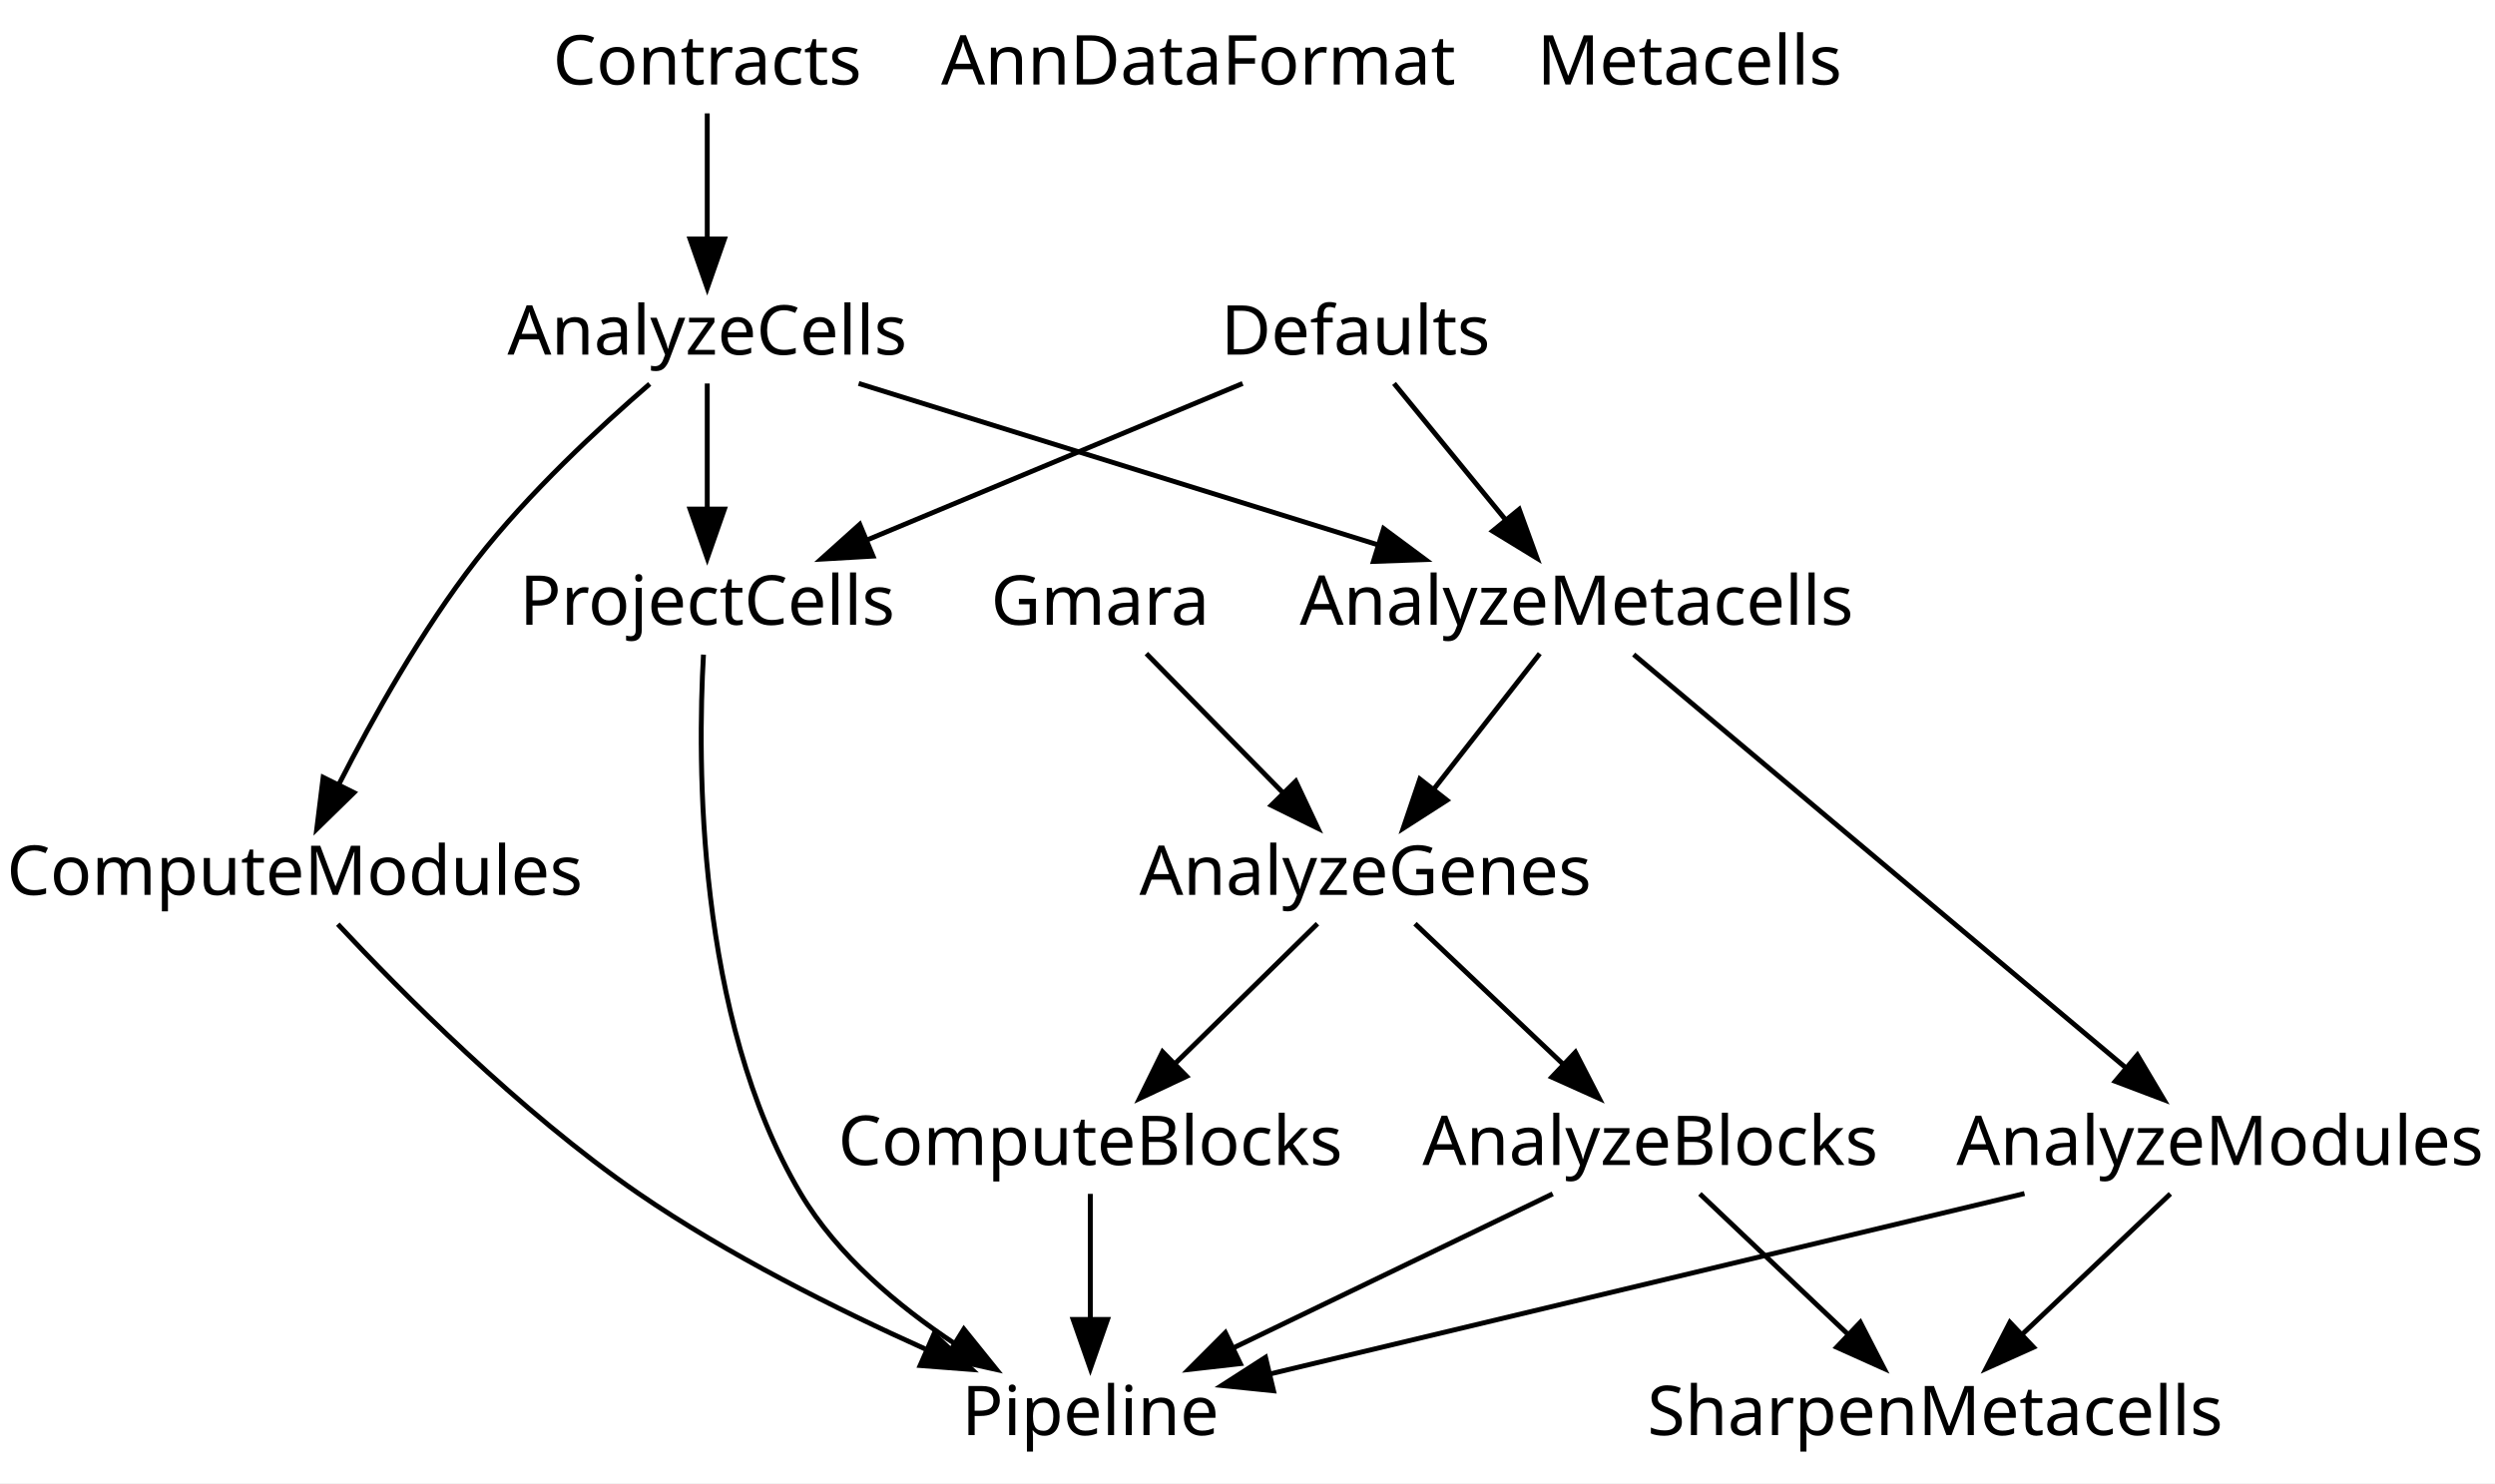
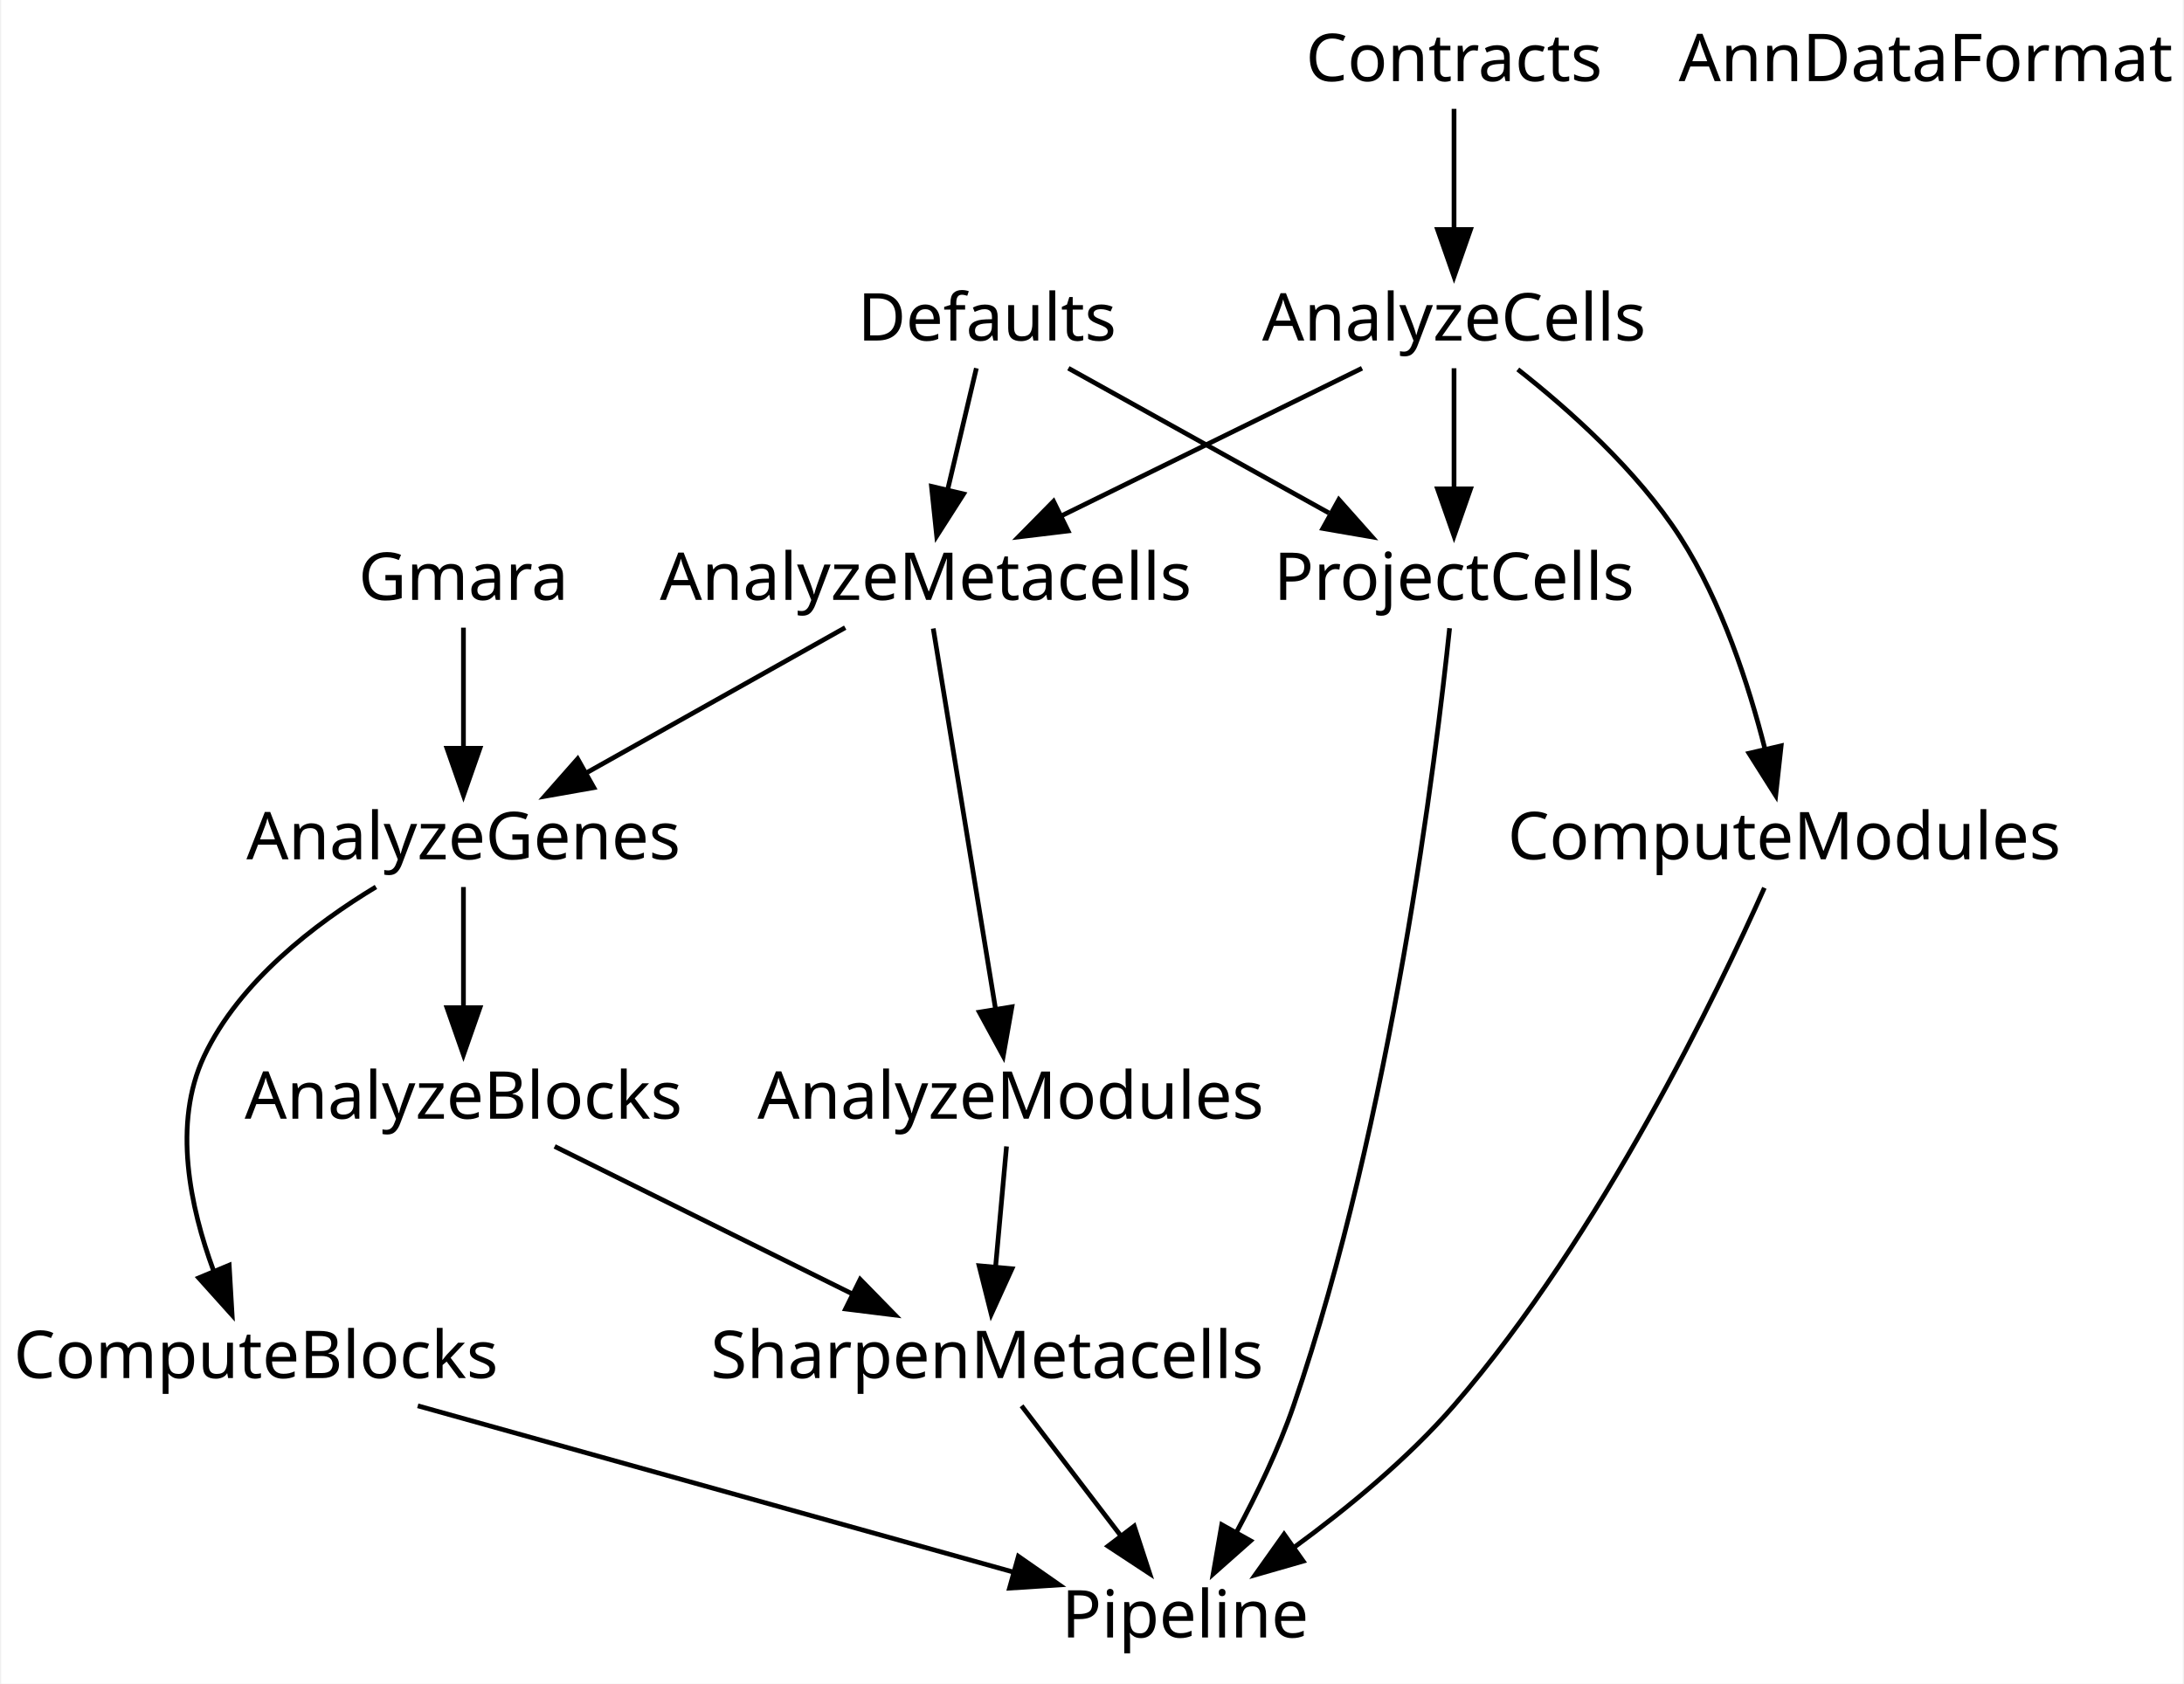
- <svg xmlns="http://www.w3.org/2000/svg" xmlns:xlink="http://www.w3.org/1999/xlink" width="508pt" height="302pt" viewBox="0.00 0.00 508.00 302.00">
-   <g id="graph0" class="graph" transform="scale(1 1) rotate(0) translate(4 298)">
-     <polygon fill="#ffffff" stroke="transparent" points="-4,4 -4,-298 504,-298 504,4 -4,4" />
+ <svg xmlns="http://www.w3.org/2000/svg" xmlns:xlink="http://www.w3.org/1999/xlink" width="463pt" height="357pt" viewBox="0.00 0.00 462.50 357.00">
+   <g id="graph0" class="graph" transform="scale(1 1) rotate(0) translate(4 353)">
+     <polygon fill="#ffffff" stroke="transparent" points="-4,4 -4,-353 458.5,-353 458.5,4 -4,4" />
    <g id="node1" class="node">
      <g id="a_node1">
-         <a xlink:href="../analyze_genes.html" xlink:title="AnalyzeGenes" target="_top">
-           <polygon fill="none" stroke="#ffffff" points="320.5,-129 227.5,-129 227.5,-110 320.5,-110 320.5,-129" />
-           <text text-anchor="middle" x="274" y="-115.8" font-family="Sans-Serif" font-size="14.00" fill="#000000">AnalyzeGenes</text>
-         </a>
-       </g>
-     </g>
-     <g id="node9" class="node">
-       <g id="a_node9">
-         <a xlink:href="../compute_blocks.html" xlink:title="ComputeBlocks" target="_top">
-           <polygon fill="none" stroke="#ffffff" points="268,-74 168,-74 168,-55 268,-55 268,-74" />
-           <text text-anchor="middle" x="218" y="-60.8" font-family="Sans-Serif" font-size="14.00" fill="#000000">ComputeBlocks</text>
-         </a>
-       </g>
-     </g>
-     <g id="edge13" class="edge">
-       <path fill="none" stroke="#000000" d="M264.245,-109.92C256.313,-102.129 244.921,-90.941 235.429,-81.618" />
-       <polygon fill="#000000" stroke="#000000" points="237.607,-78.851 228.02,-74.341 232.702,-83.845 237.607,-78.851" />
-     </g>
-     <g id="node12" class="node">
-       <g id="a_node12">
        <a xlink:href="../analyze_blocks.html" xlink:title="AnalyzeBlocks" target="_top">
-           <polygon fill="none" stroke="#ffffff" points="378,-74 286,-74 286,-55 378,-55 378,-74" />
-           <text text-anchor="middle" x="332" y="-60.8" font-family="Sans-Serif" font-size="14.00" fill="#000000">AnalyzeBlocks</text>
-         </a>
-       </g>
-     </g>
-     <g id="edge18" class="edge">
-       <path fill="none" stroke="#000000" d="M284.103,-109.92C292.4,-102.051 304.354,-90.716 314.243,-81.338" />
-       <polygon fill="#000000" stroke="#000000" points="316.774,-83.761 321.622,-74.341 311.958,-78.682 316.774,-83.761" />
-     </g>
-     <g id="node2" class="node">
-       <g id="a_node2">
-         <a xlink:href="../analyze_metacells.html" xlink:title="AnalyzeMetacells" target="_top">
-           <polygon fill="none" stroke="#ffffff" points="372,-184 262,-184 262,-165 372,-165 372,-184" />
-           <text text-anchor="middle" x="317" y="-170.8" font-family="Sans-Serif" font-size="14.00" fill="#000000">AnalyzeMetacells</text>
-         </a>
-       </g>
-     </g>
-     <g id="edge1" class="edge">
-       <path fill="none" stroke="#000000" d="M309.51,-164.92C303.602,-157.363 295.194,-146.609 288.043,-137.462" />
-       <polygon fill="#000000" stroke="#000000" points="290.61,-135.063 281.694,-129.341 285.096,-139.375 290.61,-135.063" />
-     </g>
-     <g id="node10" class="node">
-       <g id="a_node10">
-         <a xlink:href="../analyze_modules.html" xlink:title="AnalyzeModules" target="_top">
-           <polygon fill="none" stroke="#ffffff" points="500,-74 396,-74 396,-55 500,-55 500,-74" />
-           <text text-anchor="middle" x="448" y="-60.8" font-family="Sans-Serif" font-size="14.00" fill="#000000">AnalyzeModules</text>
-         </a>
-       </g>
-     </g>
-     <g id="edge14" class="edge">
-       <path fill="none" stroke="#000000" d="M328.625,-164.738C351.211,-145.773 401.218,-103.783 428.802,-80.62" />
-       <polygon fill="#000000" stroke="#000000" points="431.18,-83.194 436.588,-74.083 426.679,-77.833 431.18,-83.194" />
-     </g>
-     <g id="node3" class="node">
-       <g id="a_node3">
-         <a xlink:href="../gmara.html" xlink:title="Gmara" target="_top">
-           <polygon fill="none" stroke="#ffffff" points="243.5,-184 196.5,-184 196.5,-165 243.5,-165 243.5,-184" />
-           <text text-anchor="middle" x="220" y="-170.8" font-family="Sans-Serif" font-size="14.00" fill="#000000">Gmara</text>
-         </a>
-       </g>
-     </g>
-     <g id="edge2" class="edge">
-       <path fill="none" stroke="#000000" d="M229.406,-164.92C237.055,-157.129 248.04,-145.94 257.194,-136.618" />
-       <polygon fill="#000000" stroke="#000000" points="259.83,-138.929 264.338,-129.341 254.835,-134.024 259.83,-138.929" />
-     </g>
-     <g id="node4" class="node">
-       <g id="a_node4">
-         <a xlink:href="../analyze_cells.html" xlink:title="AnalyzeCells" target="_top">
-           <polygon fill="none" stroke="#ffffff" points="181.5,-239 98.5,-239 98.5,-220 181.5,-220 181.5,-239" />
-           <text text-anchor="middle" x="140" y="-225.8" font-family="Sans-Serif" font-size="14.00" fill="#000000">AnalyzeCells</text>
-         </a>
-       </g>
-     </g>
-     <g id="edge3" class="edge">
-       <path fill="none" stroke="#000000" d="M170.831,-219.92C200.183,-210.799 244.524,-197.021 276.671,-187.032" />
-       <polygon fill="#000000" stroke="#000000" points="277.715,-190.372 286.226,-184.063 275.638,-183.688 277.715,-190.372" />
-     </g>
-     <g id="node7" class="node">
-       <g id="a_node7">
-         <a xlink:href="../project_cells.html" xlink:title="ProjectCells" target="_top">
-           <polygon fill="none" stroke="#ffffff" points="178.5,-184 101.5,-184 101.5,-165 178.5,-165 178.5,-184" />
-           <text text-anchor="middle" x="140" y="-170.8" font-family="Sans-Serif" font-size="14.00" fill="#000000">ProjectCells</text>
-         </a>
-       </g>
-     </g>
-     <g id="edge6" class="edge">
-       <path fill="none" stroke="#000000" d="M140,-219.92C140,-212.908 140,-203.144 140,-194.465" />
-       <polygon fill="#000000" stroke="#000000" points="143.5,-194.341 140,-184.341 136.5,-194.341 143.5,-194.341" />
-     </g>
-     <g id="node11" class="node">
-       <g id="a_node11">
-         <a xlink:href="../compute_modules.html" xlink:title="ComputeModules" target="_top">
-           <polygon fill="none" stroke="#ffffff" points="112,-129 0,-129 0,-110 112,-110 112,-129" />
-           <text text-anchor="middle" x="56" y="-115.8" font-family="Sans-Serif" font-size="14.00" fill="#000000">ComputeModules</text>
-         </a>
-       </g>
-     </g>
-     <g id="edge15" class="edge">
-       <path fill="none" stroke="#000000" d="M128.28,-219.819C118.182,-211.11 103.6,-197.624 93,-184 81.882,-169.71 71.841,-151.719 65.033,-138.37" />
-       <polygon fill="#000000" stroke="#000000" points="68.069,-136.613 60.494,-129.206 61.796,-139.721 68.069,-136.613" />
-     </g>
-     <g id="node5" class="node">
-       <g id="a_node5">
-         <a xlink:href="../defaults.html" xlink:title="Defaults" target="_top">
-           <polygon fill="none" stroke="#ffffff" points="299,-239 245,-239 245,-220 299,-220 299,-239" />
-           <text text-anchor="middle" x="272" y="-225.8" font-family="Sans-Serif" font-size="14.00" fill="#000000">Defaults</text>
-         </a>
-       </g>
-     </g>
-     <g id="edge4" class="edge">
-       <path fill="none" stroke="#000000" d="M279.838,-219.92C286.085,-212.285 295.002,-201.387 302.535,-192.179" />
-       <polygon fill="#000000" stroke="#000000" points="305.325,-194.297 308.948,-184.341 299.907,-189.864 305.325,-194.297" />
-     </g>
-     <g id="edge7" class="edge">
-       <path fill="none" stroke="#000000" d="M249.007,-219.92C227.843,-211.101 196.229,-197.929 172.488,-188.037" />
-       <polygon fill="#000000" stroke="#000000" points="173.749,-184.77 163.172,-184.155 171.057,-191.232 173.749,-184.77" />
-     </g>
-     <g id="node6" class="node">
-       <g id="a_node6">
-         <a xlink:href="../contracts.html" xlink:title="Contracts" target="_top">
-           <polygon fill="none" stroke="#ffffff" points="171,-294 109,-294 109,-275 171,-275 171,-294" />
-           <text text-anchor="middle" x="140" y="-280.8" font-family="Sans-Serif" font-size="14.00" fill="#000000">Contracts</text>
-         </a>
-       </g>
-     </g>
-     <g id="edge5" class="edge">
-       <path fill="none" stroke="#000000" d="M140,-274.92C140,-267.908 140,-258.144 140,-249.465" />
-       <polygon fill="#000000" stroke="#000000" points="143.5,-249.341 140,-239.341 136.5,-249.341 143.5,-249.341" />
-     </g>
-     <g id="node8" class="node">
-       <g id="a_node8">
-         <a xlink:href="../pipeline.html" xlink:title="Pipeline" target="_top">
-           <polygon fill="none" stroke="#ffffff" points="244.5,-19 191.5,-19 191.5,0 244.5,0 244.5,-19" />
-           <text text-anchor="middle" x="218" y="-5.8" font-family="Sans-Serif" font-size="14.00" fill="#000000">Pipeline</text>
-         </a>
-       </g>
-     </g>
-     <g id="edge8" class="edge">
-       <path fill="none" stroke="#000000" d="M139.232,-164.711C138.015,-143.217 137.659,-90.946 159,-55 166.472,-42.414 178.866,-32.065 190.371,-24.434" />
-       <polygon fill="#000000" stroke="#000000" points="192.251,-27.386 198.899,-19.136 188.558,-21.44 192.251,-27.386" />
-     </g>
-     <g id="edge9" class="edge">
-       <path fill="none" stroke="#000000" d="M218,-54.92C218,-47.908 218,-38.144 218,-29.465" />
-       <polygon fill="#000000" stroke="#000000" points="221.5,-29.341 218,-19.341 214.5,-29.341 221.5,-29.341" />
-     </g>
-     <g id="edge10" class="edge">
-       <path fill="none" stroke="#000000" d="M408.2,-54.983C364.964,-44.644 296.476,-28.266 254.556,-18.242" />
-       <polygon fill="#000000" stroke="#000000" points="255.298,-14.82 244.758,-15.899 253.67,-21.628 255.298,-14.82" />
-     </g>
-     <g id="node15" class="node">
-       <g id="a_node15">
-         <a xlink:href="../sharpen_metacells.html" xlink:title="SharpenMetacells" target="_top">
-           <polygon fill="none" stroke="#ffffff" points="446.5,-19 333.5,-19 333.5,0 446.5,0 446.5,-19" />
-           <text text-anchor="middle" x="390" y="-5.8" font-family="Sans-Serif" font-size="14.00" fill="#000000">SharpenMetacells</text>
-         </a>
-       </g>
-     </g>
-     <g id="edge16" class="edge">
-       <path fill="none" stroke="#000000" d="M437.897,-54.92C429.6,-47.051 417.646,-35.716 407.757,-26.338" />
-       <polygon fill="#000000" stroke="#000000" points="410.042,-23.682 400.378,-19.341 405.226,-28.762 410.042,-23.682" />
-     </g>
-     <g id="edge11" class="edge">
-       <path fill="none" stroke="#000000" d="M64.783,-109.824C77.383,-96.332 101.755,-71.655 126,-55 144.217,-42.486 166.377,-31.418 184.384,-23.331" />
-       <polygon fill="#000000" stroke="#000000" points="186.156,-26.376 193.909,-19.155 183.345,-19.965 186.156,-26.376" />
-     </g>
-     <g id="edge12" class="edge">
-       <path fill="none" stroke="#000000" d="M312.143,-54.92C294.19,-46.258 267.529,-33.396 247.158,-23.567" />
-       <polygon fill="#000000" stroke="#000000" points="248.54,-20.348 238.012,-19.155 245.498,-26.653 248.54,-20.348" />
-     </g>
-     <g id="edge17" class="edge">
-       <path fill="none" stroke="#000000" d="M342.103,-54.92C350.4,-47.051 362.354,-35.716 372.243,-26.338" />
-       <polygon fill="#000000" stroke="#000000" points="374.774,-28.762 379.622,-19.341 369.958,-23.682 374.774,-28.762" />
-     </g>
-     <g id="node13" class="node">
-       <g id="a_node13">
-         <a xlink:href="../anndata_format.html" xlink:title="AnnDataFormat" target="_top">
-           <polygon fill="none" stroke="#ffffff" points="290.5,-294 189.5,-294 189.5,-275 290.5,-275 290.5,-294" />
-           <text text-anchor="middle" x="240" y="-280.8" font-family="Sans-Serif" font-size="14.00" fill="#000000">AnnDataFormat</text>
+           <polygon fill="none" stroke="#ffffff" points="140,-129 48,-129 48,-110 140,-110 140,-129" />
+           <text text-anchor="middle" x="94" y="-115.8" font-family="Sans-Serif" font-size="14.00" fill="#000000">AnalyzeBlocks</text>
        </a>
      </g>
    </g>
    <g id="node14" class="node">
      <g id="a_node14">
-         <a xlink:href="../Metacells.html" xlink:title="Metacells" target="_top">
-           <polygon fill="none" stroke="#ffffff" points="371,-294 309,-294 309,-275 371,-275 371,-294" />
-           <text text-anchor="middle" x="340" y="-280.8" font-family="Sans-Serif" font-size="14.00" fill="#000000">Metacells</text>
+         <a xlink:href="../sharpen_metacells.html" xlink:title="SharpenMetacells" target="_top">
+           <polygon fill="none" stroke="#ffffff" points="261.5,-74 148.5,-74 148.5,-55 261.5,-55 261.5,-74" />
+           <text text-anchor="middle" x="205" y="-60.8" font-family="Sans-Serif" font-size="14.00" fill="#000000">SharpenMetacells</text>
        </a>
      </g>
    </g>
+     <g id="edge16" class="edge">
+       <path fill="none" stroke="#000000" d="M113.335,-109.92C130.736,-101.297 156.539,-88.512 176.34,-78.701" />
+       <polygon fill="#000000" stroke="#000000" points="178.108,-81.731 185.514,-74.155 175,-75.459 178.108,-81.731" />
+     </g>
+     <g id="node2" class="node">
+       <g id="a_node2">
+         <a xlink:href="../analyze_genes.html" xlink:title="AnalyzeGenes" target="_top">
+           <polygon fill="none" stroke="#ffffff" points="140.5,-184 47.5,-184 47.5,-165 140.5,-165 140.5,-184" />
+           <text text-anchor="middle" x="94" y="-170.8" font-family="Sans-Serif" font-size="14.00" fill="#000000">AnalyzeGenes</text>
+         </a>
+       </g>
+     </g>
+     <g id="edge1" class="edge">
+       <path fill="none" stroke="#000000" d="M94,-164.92C94,-157.908 94,-148.144 94,-139.465" />
+       <polygon fill="#000000" stroke="#000000" points="97.5,-139.341 94,-129.341 90.5,-139.341 97.5,-139.341" />
+     </g>
+     <g id="node10" class="node">
+       <g id="a_node10">
+         <a xlink:href="../compute_blocks.html" xlink:title="ComputeBlocks" target="_top">
+           <polygon fill="none" stroke="#ffffff" points="100,-74 0,-74 0,-55 100,-55 100,-74" />
+           <text text-anchor="middle" x="50" y="-60.8" font-family="Sans-Serif" font-size="14.00" fill="#000000">ComputeBlocks</text>
+         </a>
+       </g>
+     </g>
+     <g id="edge8" class="edge">
+       <path fill="none" stroke="#000000" d="M75.451,-164.94C62.595,-157.18 46.493,-144.923 39,-129 32.283,-114.726 36.091,-96.957 40.981,-83.686" />
+       <polygon fill="#000000" stroke="#000000" points="44.335,-84.737 44.955,-74.16 37.875,-82.042 44.335,-84.737" />
+     </g>
+     <g id="node3" class="node">
+       <g id="a_node3">
+         <a xlink:href="../analyze_cells.html" xlink:title="AnalyzeCells" target="_top">
+           <polygon fill="none" stroke="#ffffff" points="345.5,-294 262.5,-294 262.5,-275 345.5,-275 345.5,-294" />
+           <text text-anchor="middle" x="304" y="-280.8" font-family="Sans-Serif" font-size="14.00" fill="#000000">AnalyzeCells</text>
+         </a>
+       </g>
+     </g>
+     <g id="node5" class="node">
+       <g id="a_node5">
+         <a xlink:href="../analyze_metacells.html" xlink:title="AnalyzeMetacells" target="_top">
+           <polygon fill="none" stroke="#ffffff" points="247,-239 137,-239 137,-220 247,-220 247,-239" />
+           <text text-anchor="middle" x="192" y="-225.8" font-family="Sans-Serif" font-size="14.00" fill="#000000">AnalyzeMetacells</text>
+         </a>
+       </g>
+     </g>
+     <g id="edge5" class="edge">
+       <path fill="none" stroke="#000000" d="M284.491,-274.92C266.853,-266.258 240.66,-253.396 220.647,-243.567" />
+       <polygon fill="#000000" stroke="#000000" points="222.18,-240.421 211.661,-239.155 219.095,-246.705 222.18,-240.421" />
+     </g>
+     <g id="node11" class="node">
+       <g id="a_node11">
+         <a xlink:href="../compute_modules.html" xlink:title="ComputeModules" target="_top">
+           <polygon fill="none" stroke="#ffffff" points="430,-184 318,-184 318,-165 430,-165 430,-184" />
+           <text text-anchor="middle" x="374" y="-170.8" font-family="Sans-Serif" font-size="14.00" fill="#000000">ComputeModules</text>
+         </a>
+       </g>
+     </g>
+     <g id="edge9" class="edge">
+       <path fill="none" stroke="#000000" d="M317.521,-274.676C328.214,-266.276 342.824,-253.303 352,-239 360.785,-225.308 366.479,-207.716 369.869,-194.365" />
+       <polygon fill="#000000" stroke="#000000" points="373.348,-194.857 372.192,-184.325 366.528,-193.279 373.348,-194.857" />
+     </g>
+     <g id="node13" class="node">
+       <g id="a_node13">
+         <a xlink:href="../project_cells.html" xlink:title="ProjectCells" target="_top">
+           <polygon fill="none" stroke="#ffffff" points="342.5,-239 265.5,-239 265.5,-220 342.5,-220 342.5,-239" />
+           <text text-anchor="middle" x="304" y="-225.8" font-family="Sans-Serif" font-size="14.00" fill="#000000">ProjectCells</text>
+         </a>
+       </g>
+     </g>
+     <g id="edge14" class="edge">
+       <path fill="none" stroke="#000000" d="M304,-274.92C304,-267.908 304,-258.144 304,-249.465" />
+       <polygon fill="#000000" stroke="#000000" points="307.5,-249.341 304,-239.341 300.5,-249.341 307.5,-249.341" />
+     </g>
+     <g id="node4" class="node">
+       <g id="a_node4">
+         <a xlink:href="../contracts.html" xlink:title="Contracts" target="_top">
+           <polygon fill="none" stroke="#ffffff" points="335,-349 273,-349 273,-330 335,-330 335,-349" />
+           <text text-anchor="middle" x="304" y="-335.8" font-family="Sans-Serif" font-size="14.00" fill="#000000">Contracts</text>
+         </a>
+       </g>
+     </g>
+     <g id="edge2" class="edge">
+       <path fill="none" stroke="#000000" d="M304,-329.92C304,-322.908 304,-313.144 304,-304.465" />
+       <polygon fill="#000000" stroke="#000000" points="307.5,-304.341 304,-294.341 300.5,-304.341 307.5,-304.341" />
+     </g>
+     <g id="edge3" class="edge">
+       <path fill="none" stroke="#000000" d="M174.93,-219.92C159.845,-211.454 137.611,-198.976 120.263,-189.239" />
+       <polygon fill="#000000" stroke="#000000" points="121.637,-185.997 111.204,-184.155 118.211,-192.101 121.637,-185.997" />
+     </g>
+     <g id="node8" class="node">
+       <g id="a_node8">
+         <a xlink:href="../analyze_modules.html" xlink:title="AnalyzeModules" target="_top">
+           <polygon fill="none" stroke="#ffffff" points="262,-129 158,-129 158,-110 262,-110 262,-129" />
+           <text text-anchor="middle" x="210" y="-115.8" font-family="Sans-Serif" font-size="14.00" fill="#000000">AnalyzeModules</text>
+         </a>
+       </g>
+     </g>
+     <g id="edge7" class="edge">
+       <path fill="none" stroke="#000000" d="M193.597,-219.738C196.554,-201.672 202.929,-162.713 206.803,-139.038" />
+       <polygon fill="#000000" stroke="#000000" points="210.271,-139.517 208.432,-129.083 203.363,-138.386 210.271,-139.517" />
+     </g>
+     <g id="node6" class="node">
+       <g id="a_node6">
+         <a xlink:href="../gmara.html" xlink:title="Gmara" target="_top">
+           <polygon fill="none" stroke="#ffffff" points="117.5,-239 70.5,-239 70.5,-220 117.5,-220 117.5,-239" />
+           <text text-anchor="middle" x="94" y="-225.8" font-family="Sans-Serif" font-size="14.00" fill="#000000">Gmara</text>
+         </a>
+       </g>
+     </g>
+     <g id="edge4" class="edge">
+       <path fill="none" stroke="#000000" d="M94,-219.92C94,-212.908 94,-203.144 94,-194.465" />
+       <polygon fill="#000000" stroke="#000000" points="97.5,-194.341 94,-184.341 90.5,-194.341 97.5,-194.341" />
+     </g>
+     <g id="node7" class="node">
+       <g id="a_node7">
+         <a xlink:href="../defaults.html" xlink:title="Defaults" target="_top">
+           <polygon fill="none" stroke="#ffffff" points="232,-294 178,-294 178,-275 232,-275 232,-294" />
+           <text text-anchor="middle" x="205" y="-280.8" font-family="Sans-Serif" font-size="14.00" fill="#000000">Defaults</text>
+         </a>
+       </g>
+     </g>
+     <g id="edge6" class="edge">
+       <path fill="none" stroke="#000000" d="M202.736,-274.92C201.06,-267.83 198.719,-257.927 196.651,-249.176" />
+       <polygon fill="#000000" stroke="#000000" points="200.032,-248.268 194.326,-239.341 193.22,-249.878 200.032,-248.268" />
+     </g>
+     <g id="edge15" class="edge">
+       <path fill="none" stroke="#000000" d="M222.244,-274.92C237.483,-266.454 259.944,-253.976 277.47,-244.239" />
+       <polygon fill="#000000" stroke="#000000" points="279.579,-247.071 286.621,-239.155 276.18,-240.952 279.579,-247.071" />
+     </g>
+     <g id="edge17" class="edge">
+       <path fill="none" stroke="#000000" d="M209.129,-109.92C208.492,-102.908 207.604,-93.144 206.815,-84.465" />
+       <polygon fill="#000000" stroke="#000000" points="210.286,-83.983 205.895,-74.341 203.314,-84.617 210.286,-83.983" />
+     </g>
+     <g id="node9" class="node">
+       <g id="a_node9">
+         <a xlink:href="../anndata_format.html" xlink:title="AnnDataFormat" target="_top">
+           <polygon fill="none" stroke="#ffffff" points="454.5,-349 353.5,-349 353.5,-330 454.5,-330 454.5,-349" />
+           <text text-anchor="middle" x="404" y="-335.8" font-family="Sans-Serif" font-size="14.00" fill="#000000">AnnDataFormat</text>
+         </a>
+       </g>
+     </g>
+     <g id="node12" class="node">
+       <g id="a_node12">
+         <a xlink:href="../pipeline.html" xlink:title="Pipeline" target="_top">
+           <polygon fill="none" stroke="#ffffff" points="273.5,-19 220.5,-19 220.5,0 273.5,0 273.5,-19" />
+           <text text-anchor="middle" x="247" y="-5.8" font-family="Sans-Serif" font-size="14.00" fill="#000000">Pipeline</text>
+         </a>
+       </g>
+     </g>
+     <g id="edge10" class="edge">
+       <path fill="none" stroke="#000000" d="M84.315,-54.92C119.683,-45.045 174.607,-29.711 210.69,-19.637" />
+       <polygon fill="#000000" stroke="#000000" points="211.645,-23.005 220.336,-16.944 209.763,-16.262 211.645,-23.005" />
+     </g>
+     <g id="edge11" class="edge">
+       <path fill="none" stroke="#000000" d="M369.792,-164.746C360.244,-143.319 335.316,-91.176 304,-55 294.191,-43.669 281.268,-33.09 270.207,-24.989" />
+       <polygon fill="#000000" stroke="#000000" points="272.015,-21.98 261.831,-19.056 267.969,-27.692 272.015,-21.98" />
+     </g>
+     <g id="edge12" class="edge">
+       <path fill="none" stroke="#000000" d="M303.058,-219.801C300.252,-192.971 290.817,-115.73 270,-55 266.858,-45.833 262.196,-36.185 257.89,-28.144" />
+       <polygon fill="#000000" stroke="#000000" points="260.869,-26.299 252.939,-19.273 254.756,-29.71 260.869,-26.299" />
+     </g>
+     <g id="edge13" class="edge">
+       <path fill="none" stroke="#000000" d="M212.316,-54.92C218.086,-47.363 226.299,-36.609 233.284,-27.462" />
+       <polygon fill="#000000" stroke="#000000" points="236.198,-29.413 239.485,-19.341 230.634,-25.164 236.198,-29.413" />
+     </g>
  </g>
</svg>
